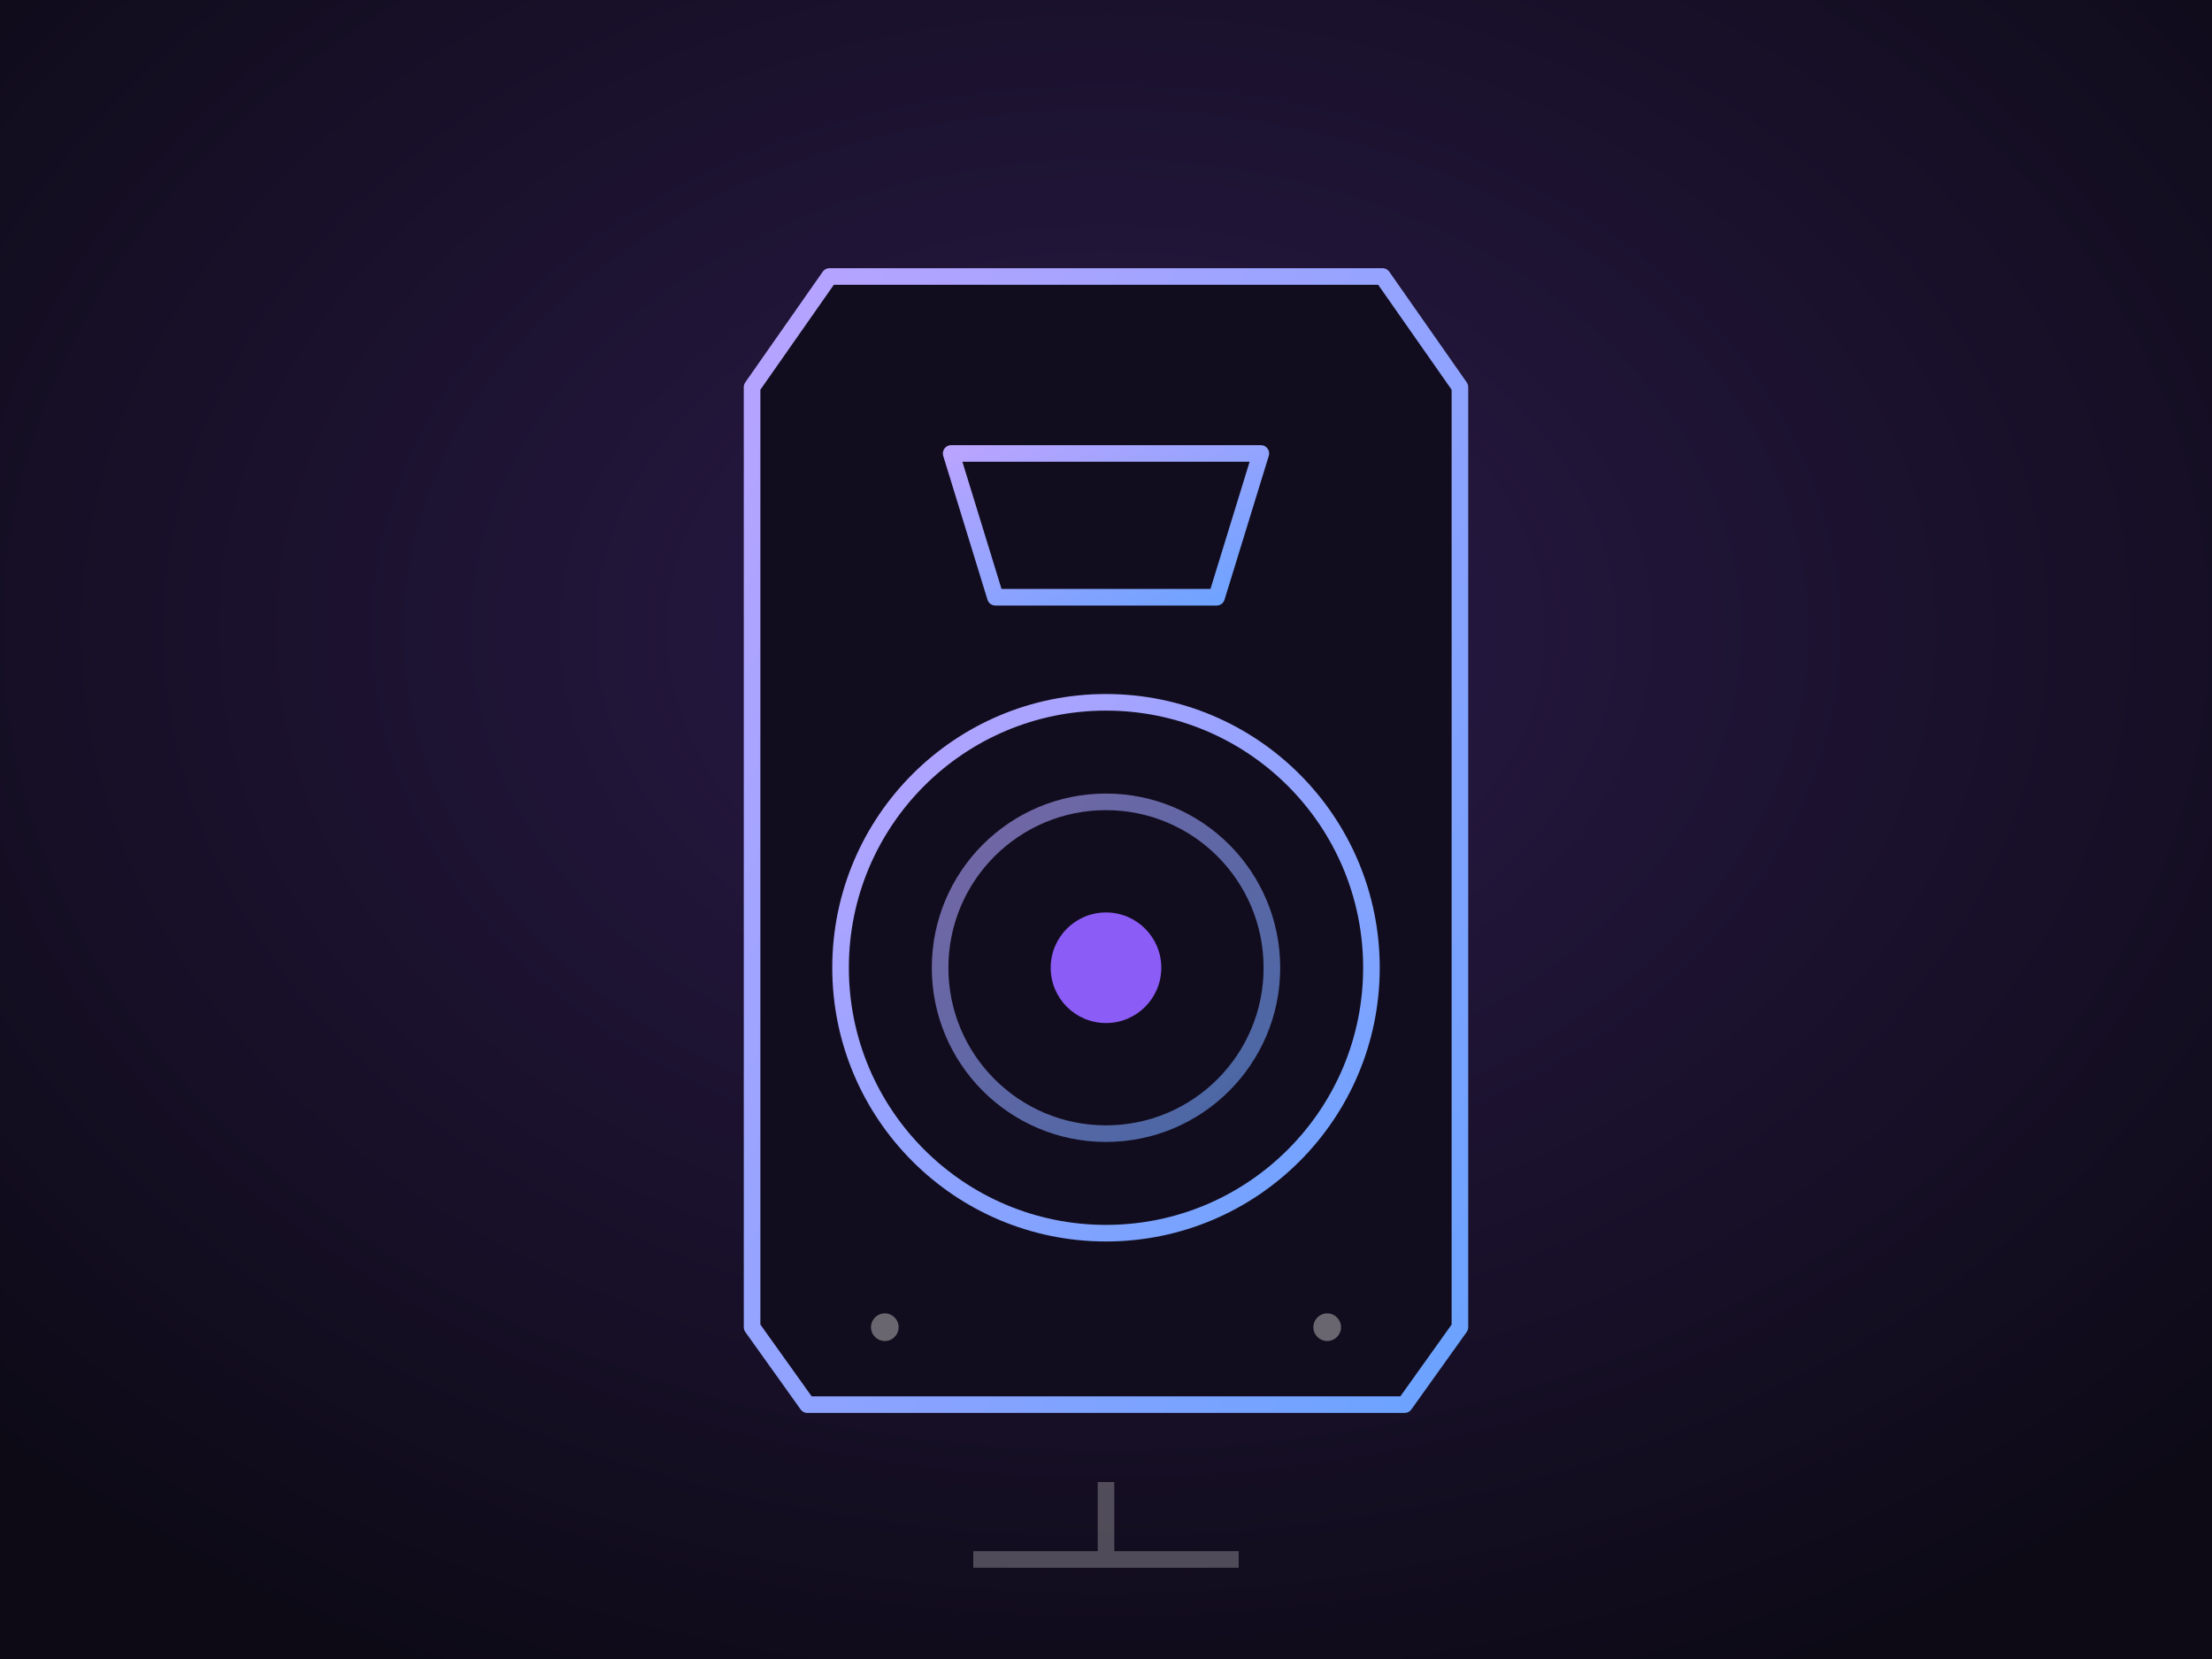
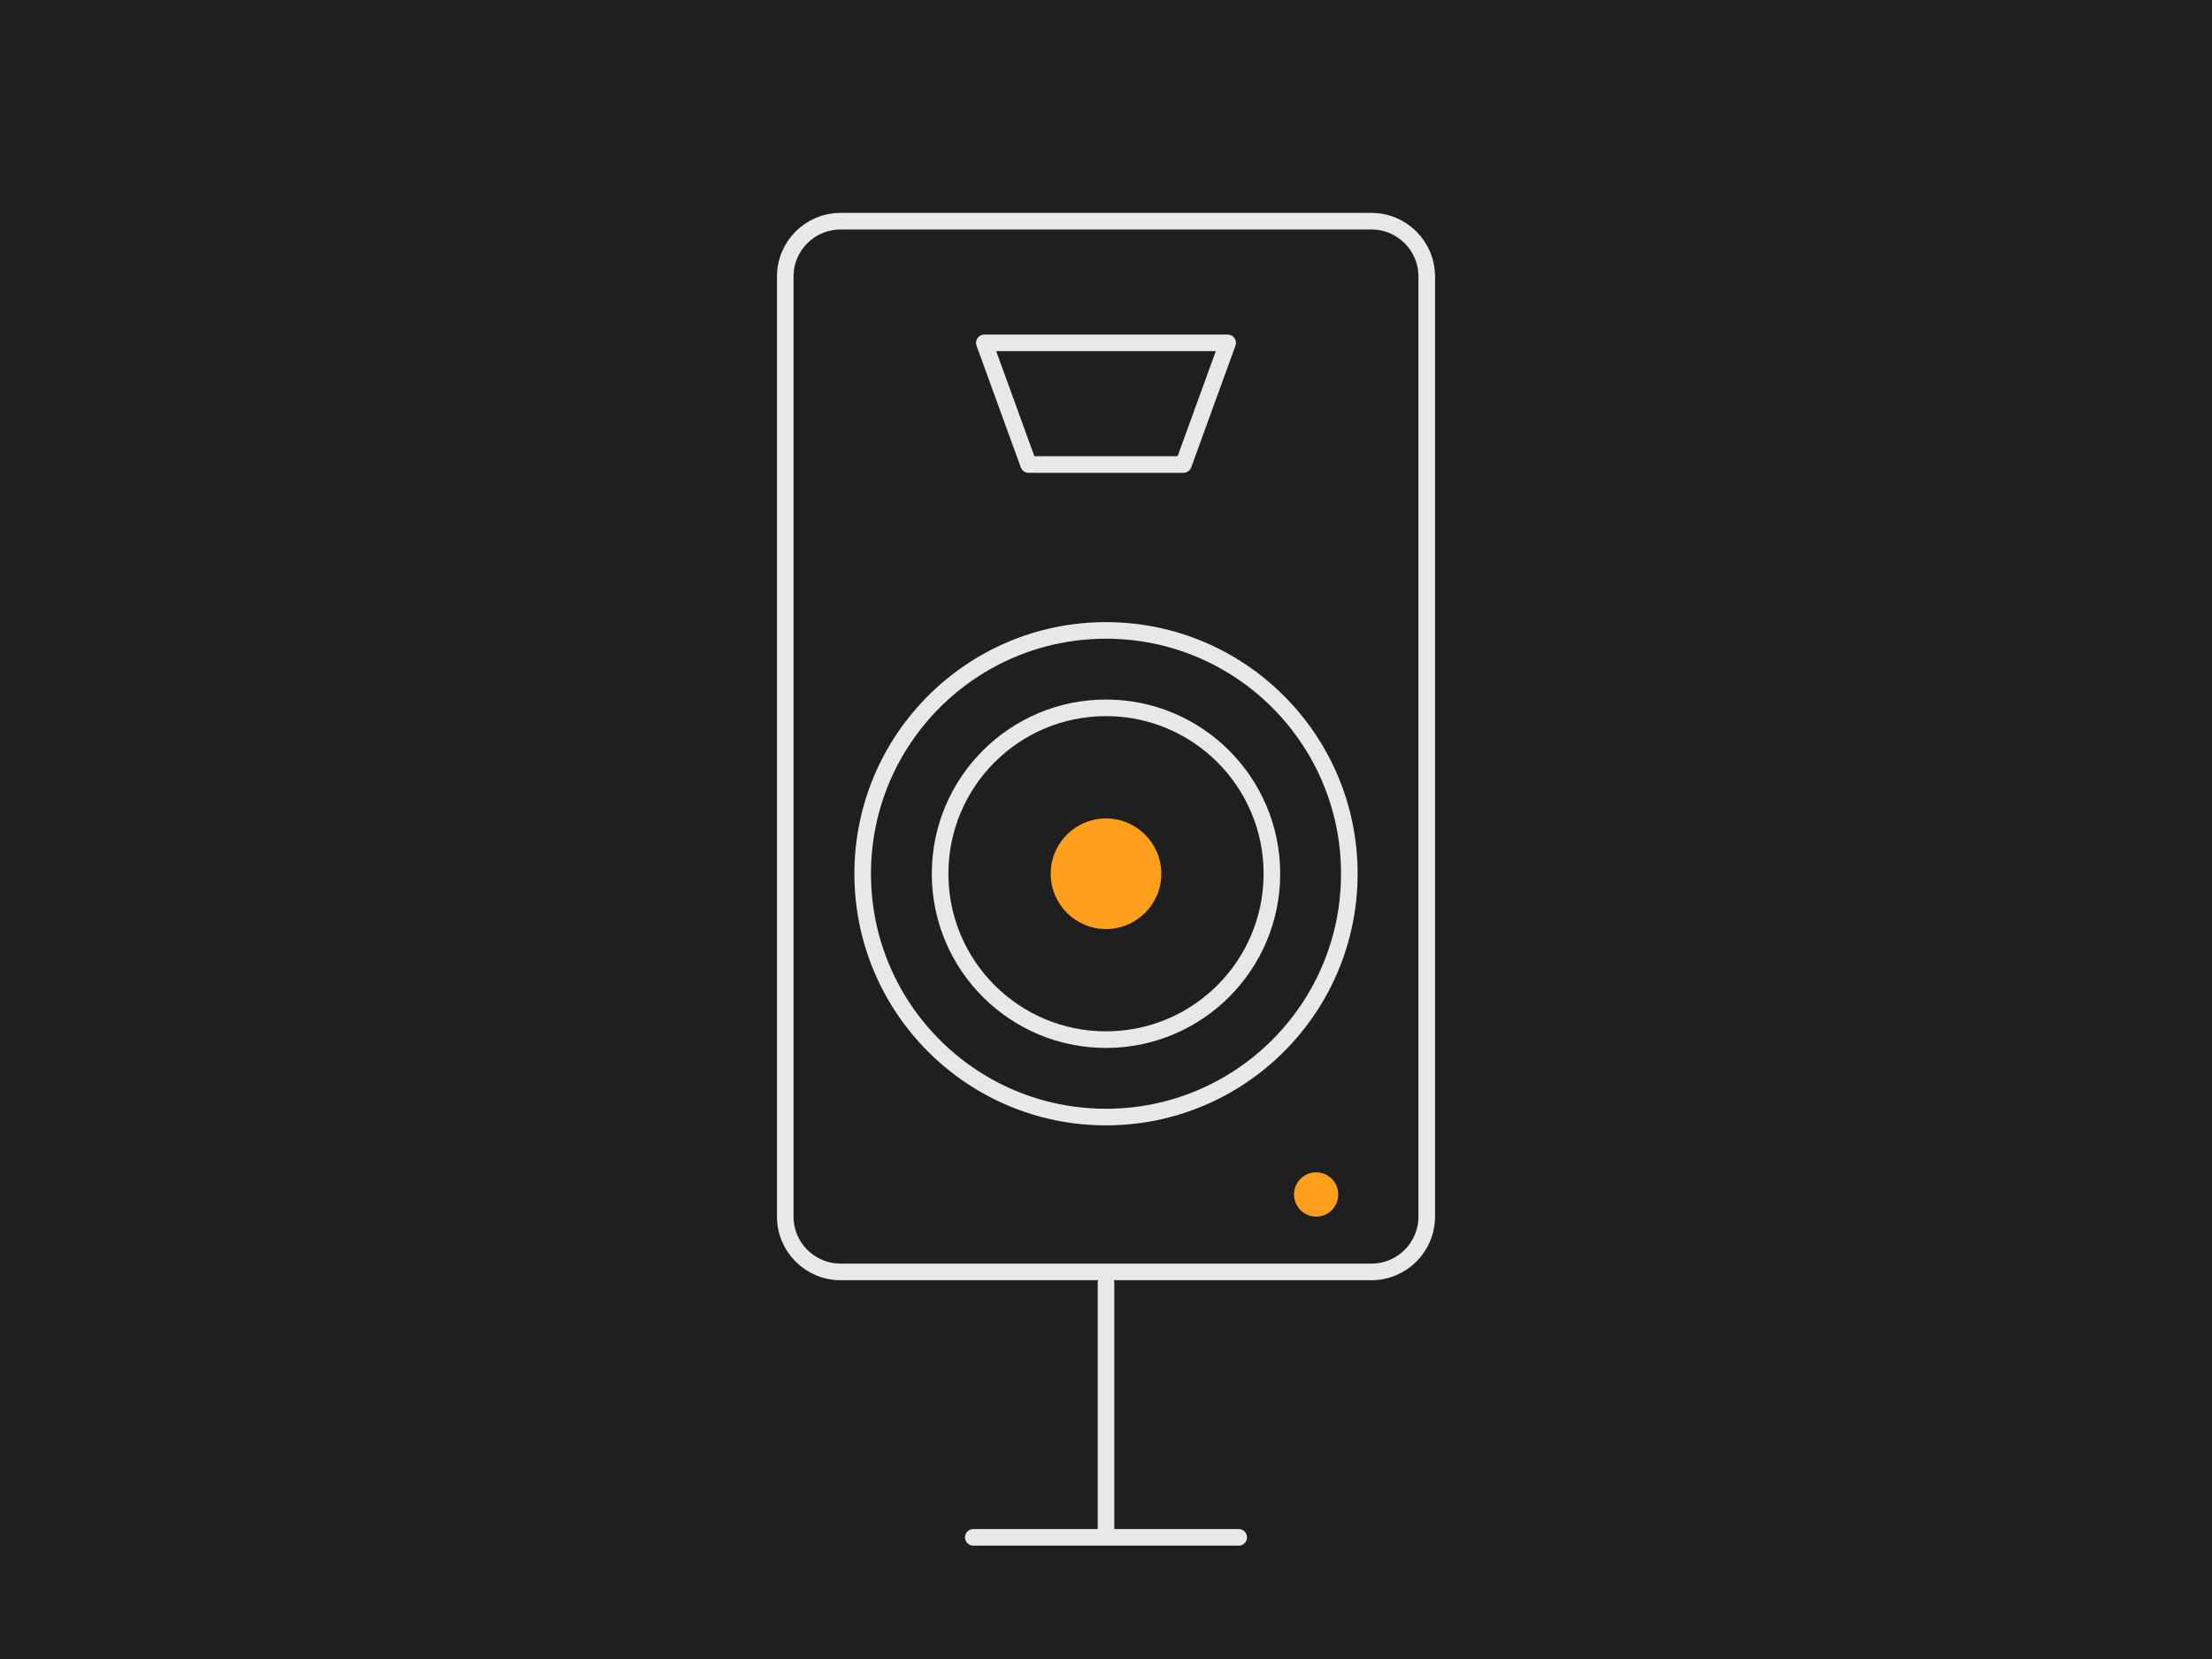
<svg xmlns="http://www.w3.org/2000/svg" viewBox="0 0 400 300" role="img" aria-label="Illustration of a powered PA speaker">
-   <defs>
-     <radialGradient id="g" cx="50%" cy="38%" r="70%">
-       <stop offset="0" stop-color="#2a1a48" />
-       <stop offset="1" stop-color="#0d0a16" />
-     </radialGradient>
-     <linearGradient id="s" x1="0" y1="0" x2="1" y2="1">
-       <stop offset="0" stop-color="#b9a4ff" />
-       <stop offset="1" stop-color="#6aa3ff" />
-     </linearGradient>
-   </defs>
-   <rect width="400" height="300" fill="url(#g)" />
-   <g fill="none" stroke="url(#s)" stroke-width="3" stroke-linejoin="round">
-     <path d="M150 50h100l14 20v170l-10 14H146l-10-14V70z" fill="#120d1e" />
-     <circle cx="200" cy="175" r="48" />
-     <circle cx="200" cy="175" r="30" stroke-opacity=".6" />
-     <circle cx="200" cy="175" r="10" fill="#8B5CF6" stroke="none" />
-     <path d="M172 82h56l-8 26h-40z" />
-     <path d="M186 95h28" stroke-opacity=".6" />
+   <rect width="400" height="300" fill="#1f1f1f" />
+   <g fill="none" stroke="#e8e8e8" stroke-width="3" stroke-linecap="round" stroke-linejoin="round">
+     <path d="M200 232v46M176 278h48" />
+     <path d="M152 40h96a10 10 0 0 1 10 10v170a10 10 0 0 1-10 10h-96a10 10 0 0 1-10-10V50a10 10 0 0 1 10-10z" />
+     <path d="M178 62h44l-8 22h-28z" />
+     <circle cx="200" cy="158" r="44" />
+     <circle cx="200" cy="158" r="30" />
  </g>
-   <g fill="#c0c0c0" opacity=".5">
-     <circle cx="160" cy="240" r="2.5" />
-     <circle cx="240" cy="240" r="2.5" />
-   </g>
-   <path d="M200 268v14M176 282h48" stroke="#c0c0c0" stroke-opacity=".35" stroke-width="3" fill="none" />
+   <circle cx="200" cy="158" r="10" fill="#FF9F1C" />
+   <circle cx="238" cy="216" r="4" fill="#FF9F1C" />
</svg>
